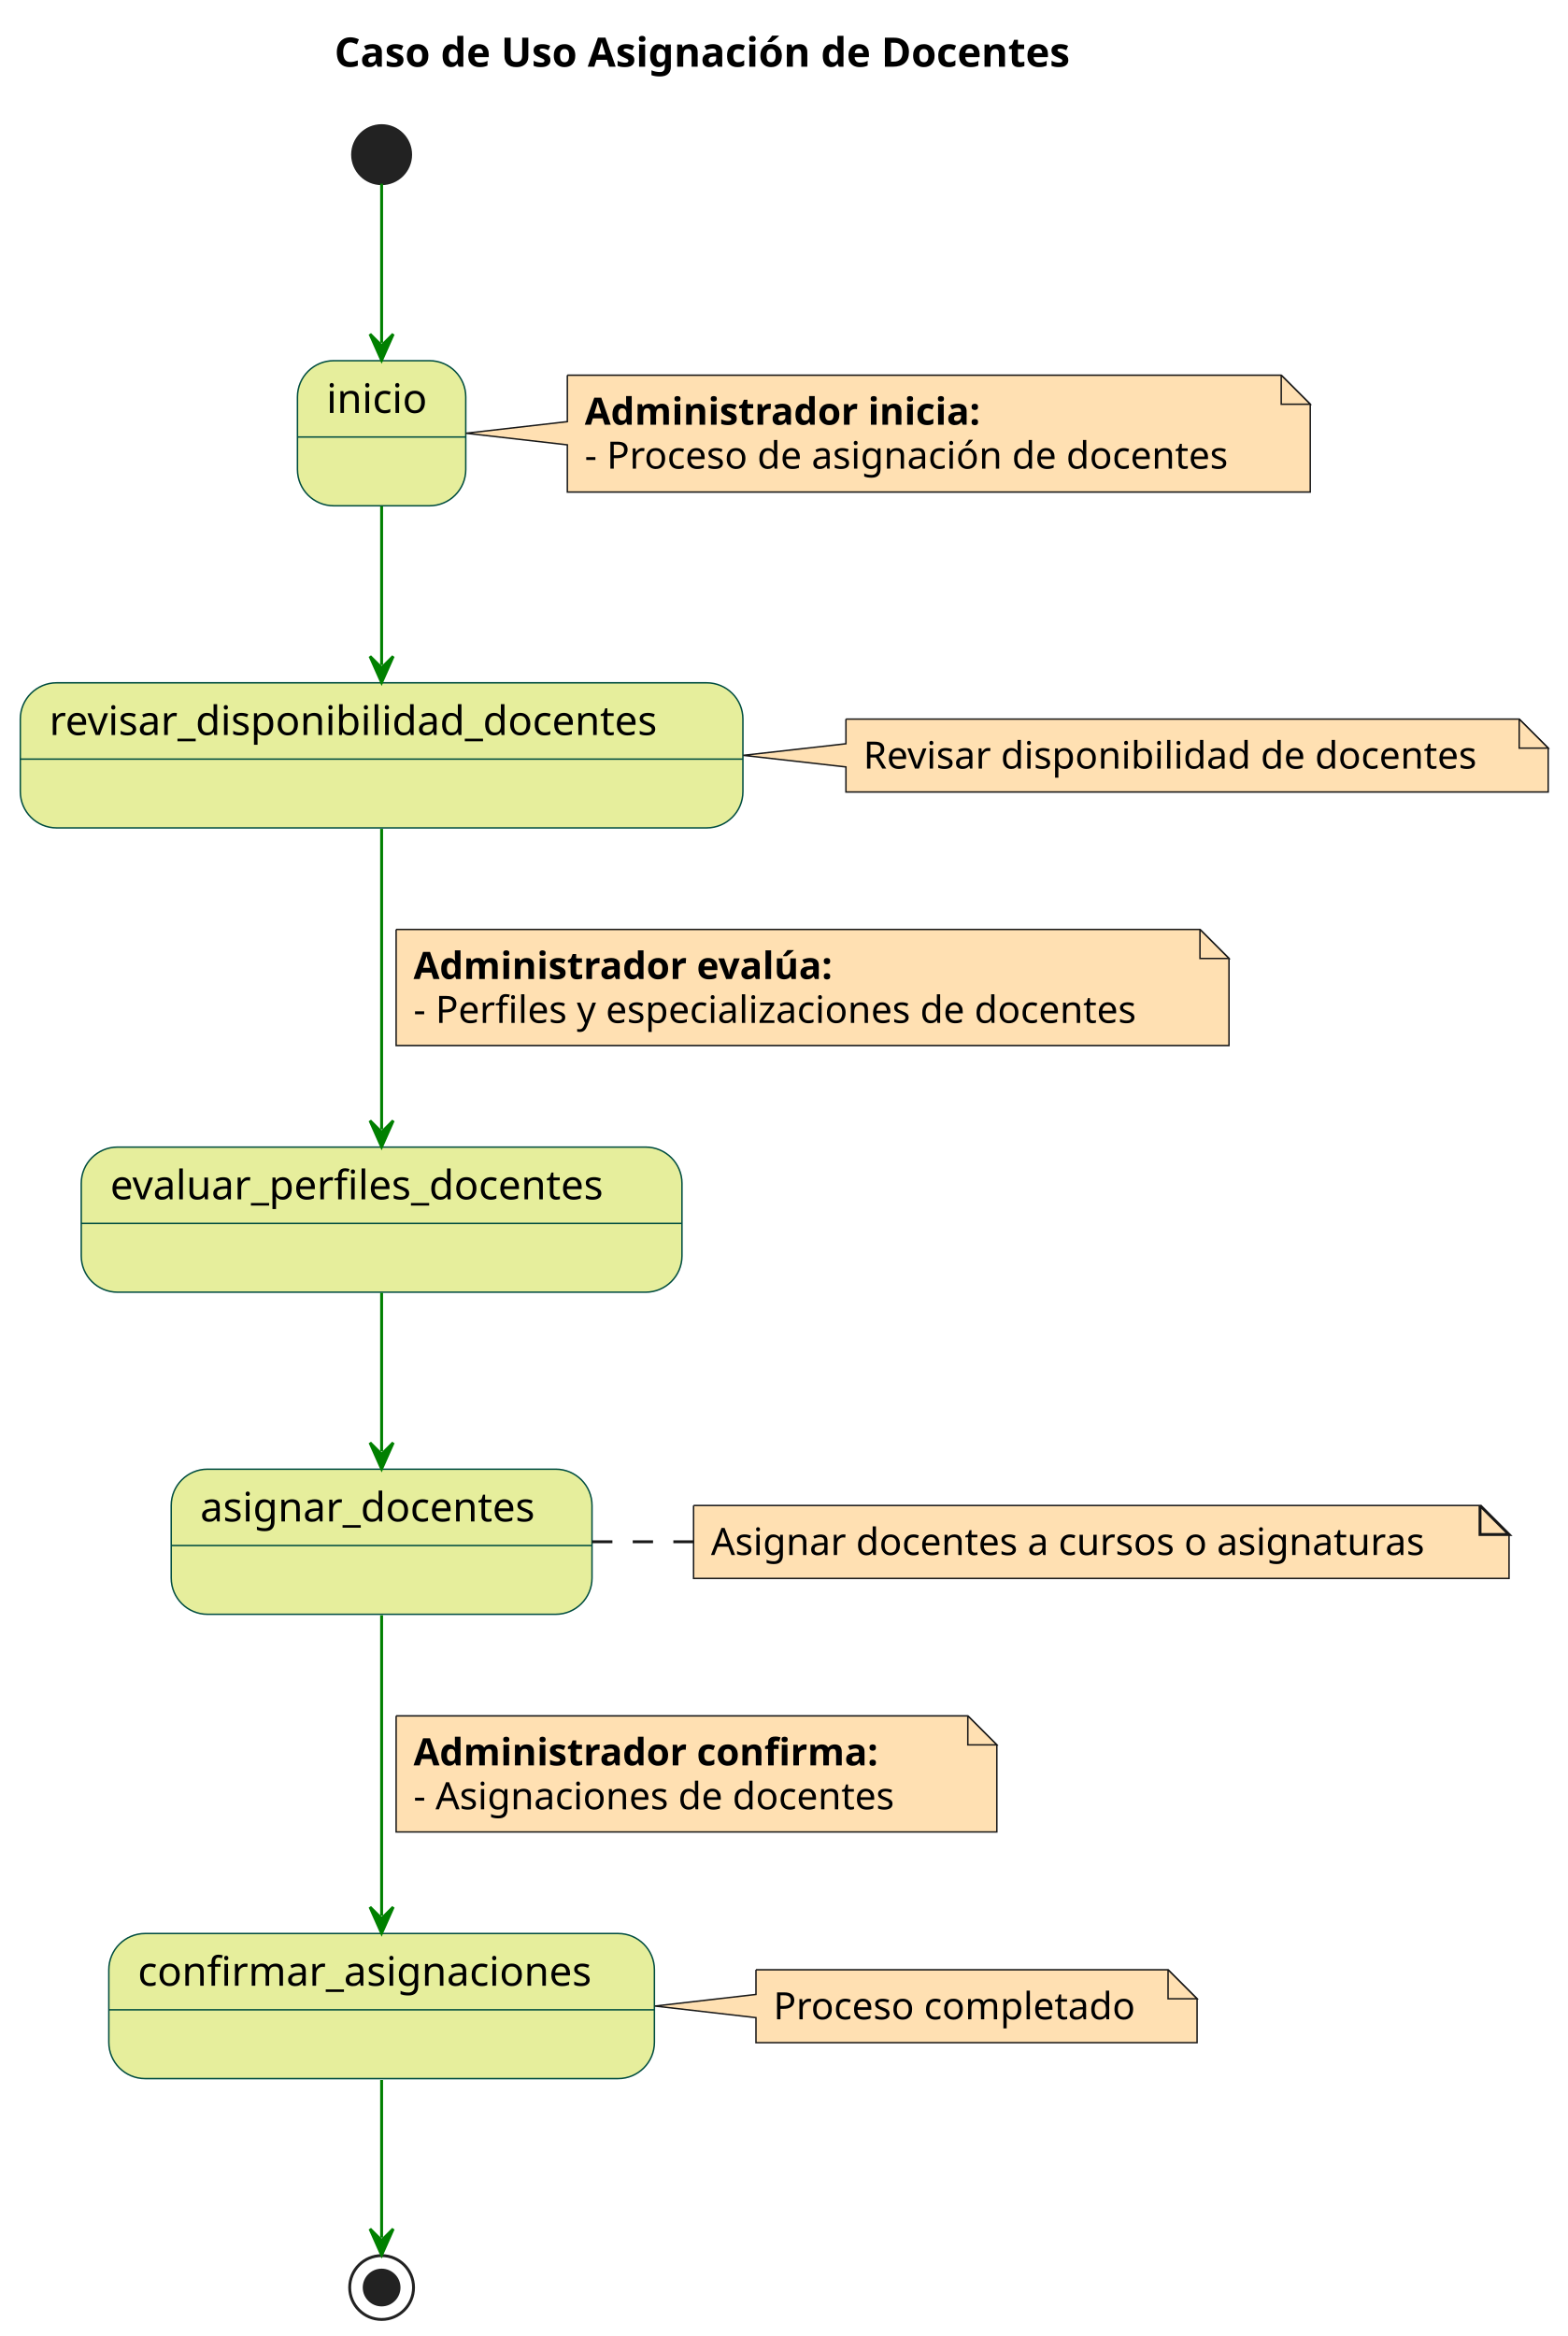
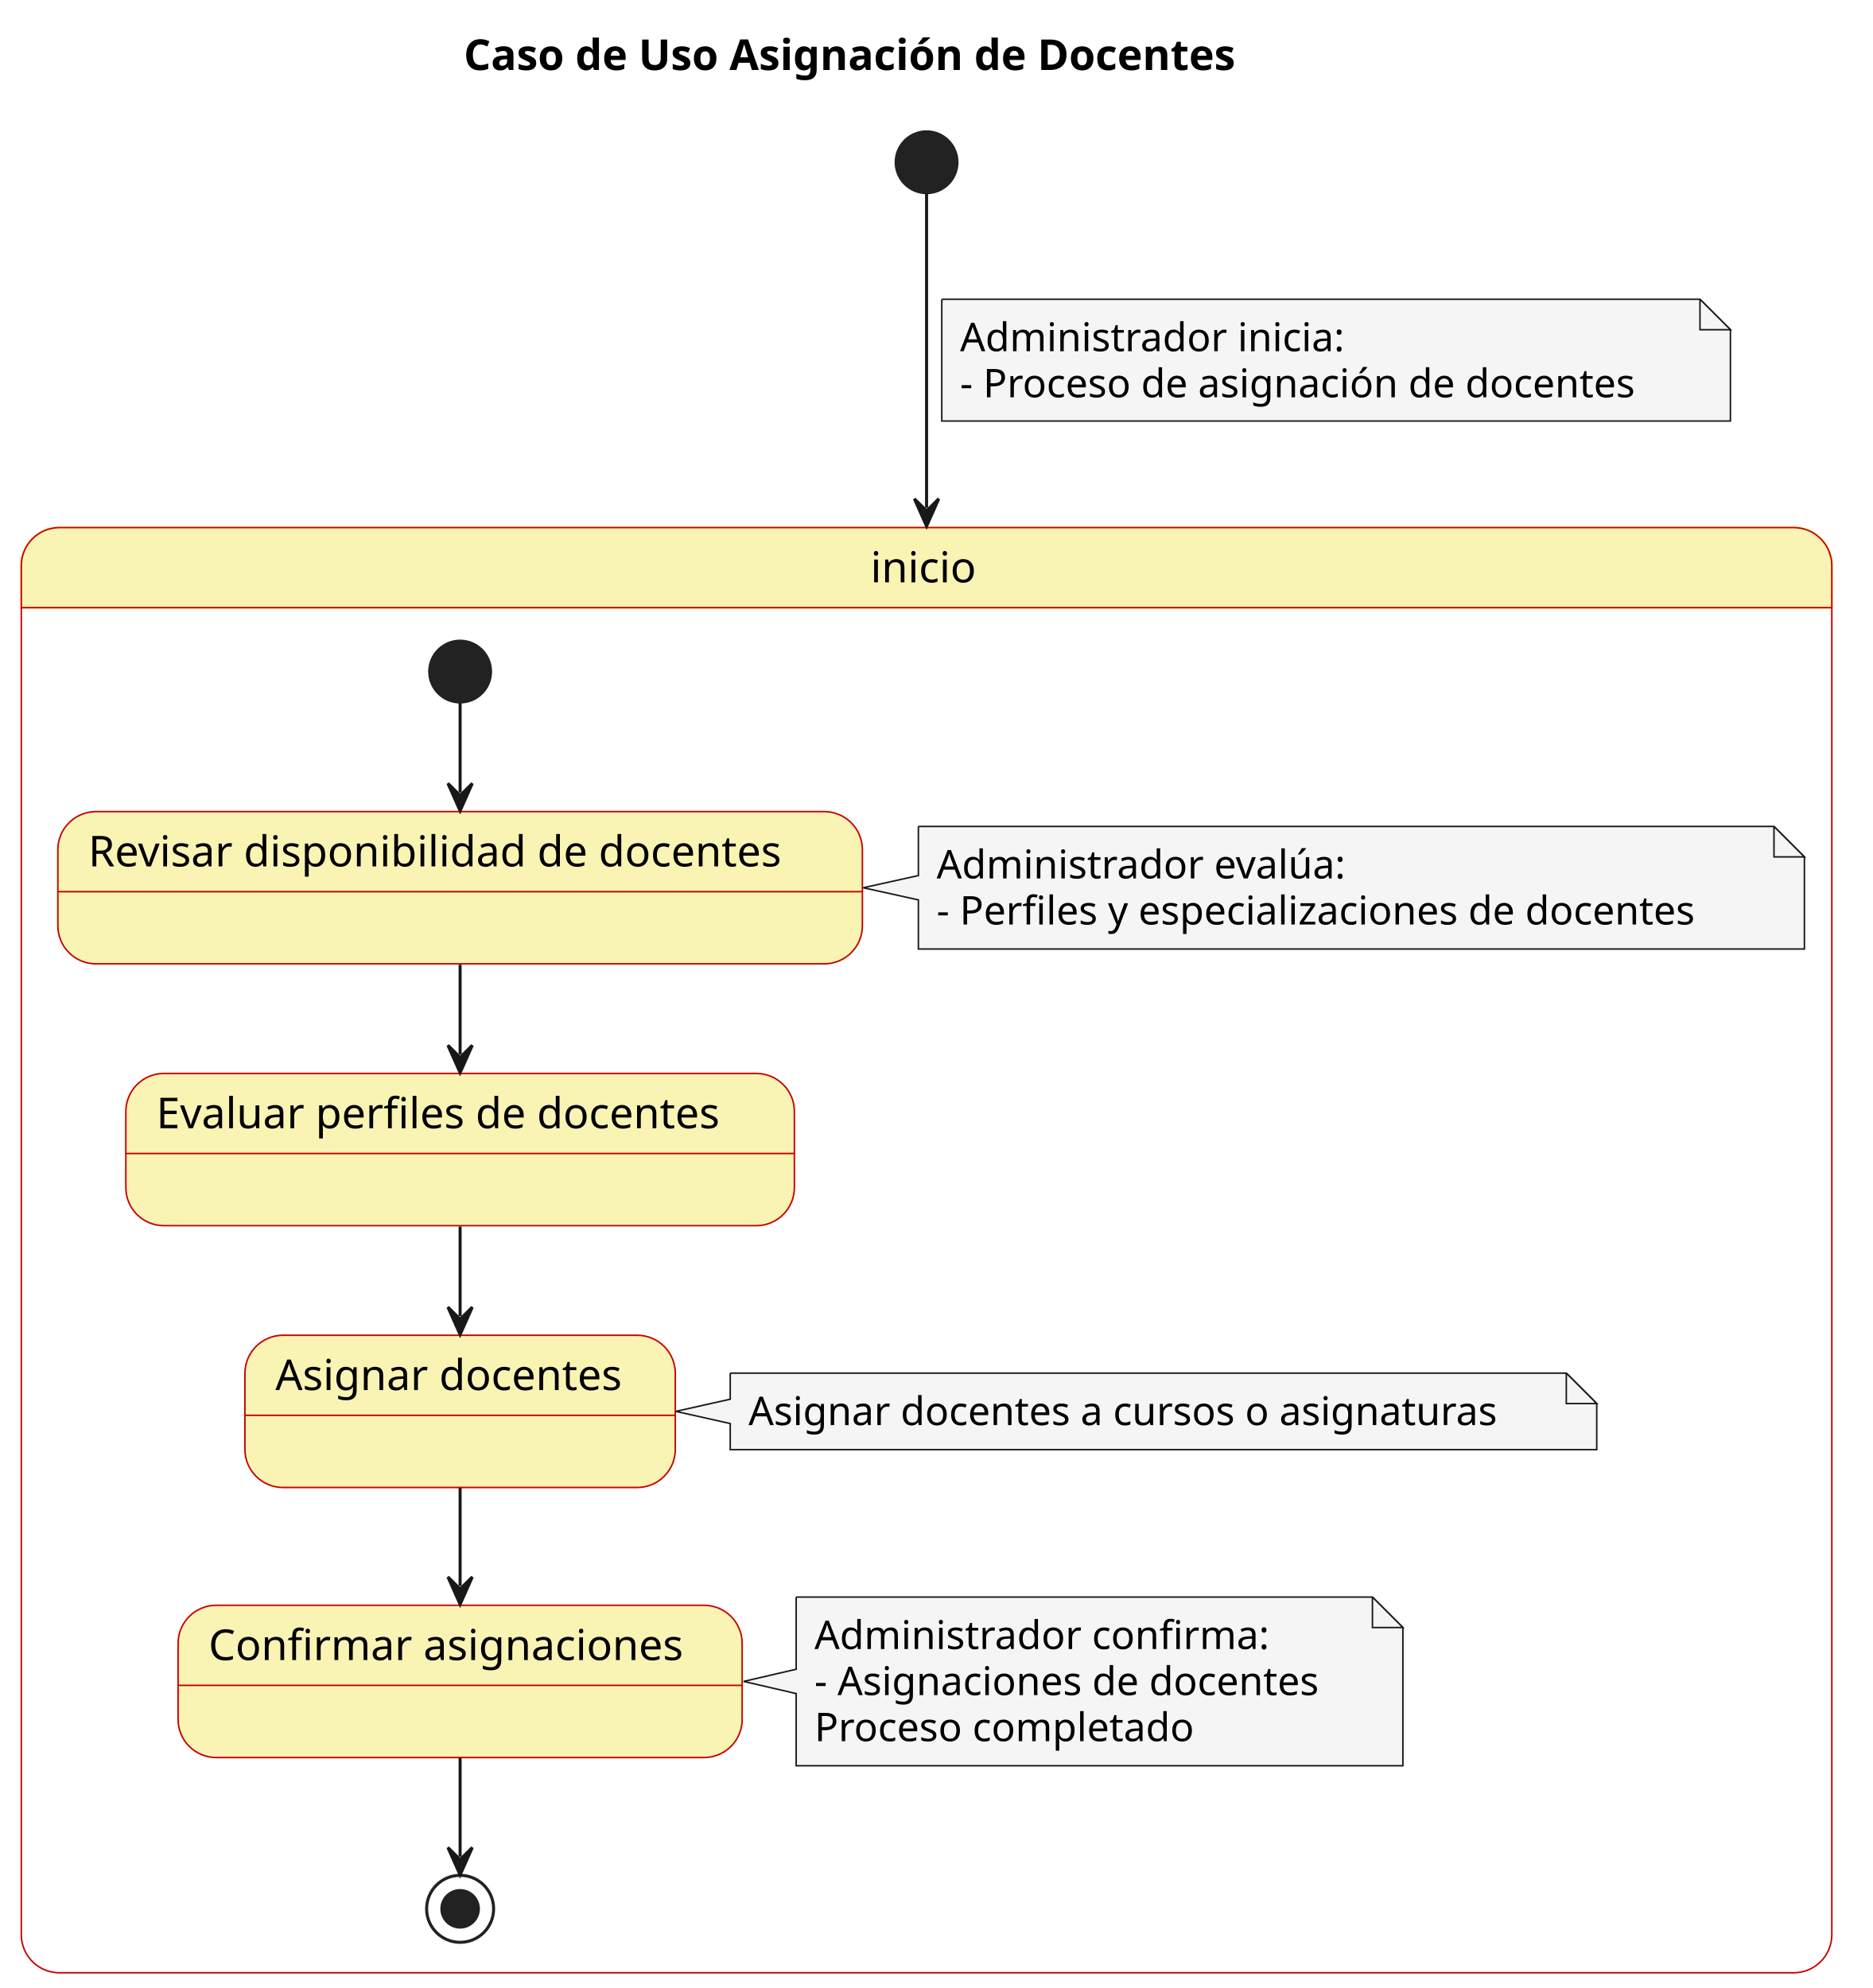
- <svg xmlns="http://www.w3.org/2000/svg" contentStyleType="text/css" height="805px" preserveAspectRatio="none" style="width:540px;height:805px;background:#FFFFFF;" version="1.1" viewBox="0 0 540 805" width="540px" zoomAndPan="magnify">
+ <svg xmlns="http://www.w3.org/2000/svg" contentStyleType="text/css" height="653px" preserveAspectRatio="none" style="width:615px;height:653px;background:#FFFFFF;" version="1.1" viewBox="0 0 615 653" width="615px" zoomAndPan="magnify">
  <defs />
  <g>
-     <text fill="#000000" font-family="sans-serif" font-size="14" font-weight="bold" lengthAdjust="spacing" textLength="296" x="115.25" y="22.995">Caso de Uso Asignación de Docentes</text>
-     <ellipse cx="131.5" cy="53.297" fill="#222222" rx="10" ry="10" style="stroke:#222222;stroke-width:1.0;" />
-     <g id="inicio">
-       <rect fill="#E6EE9C" height="50" rx="12.5" ry="12.5" style="stroke:#004D40;stroke-width:0.5;" width="58" x="102.5" y="124.297" />
-       <line style="stroke:#004D40;stroke-width:0.5;" x1="102.5" x2="160.5" y1="150.594" y2="150.594" />
-       <text fill="#000000" font-family="sans-serif" font-size="14" lengthAdjust="spacing" textLength="38" x="112.5" y="142.292">inicio</text>
+     <text fill="#000000" font-family="sans-serif" font-size="14" font-weight="bold" lengthAdjust="spacing" textLength="290.001" x="152.3" y="22.995">Caso de Uso Asignación de Docentes</text>
+     <ellipse cx="304.3" cy="53.297" fill="#222222" rx="10" ry="10" style="stroke:#222222;stroke-width:1.0;" />
+     <path d="M19.5,173.297 L589.101,173.297 A12.5,12.5 0 0 1 601.601,185.797 L601.601,199.594 L7,199.594 L7,185.797 A12.5,12.5 0 0 1 19.5,173.297 " fill="#FAF4B4" style="stroke:#FAF4B4;stroke-width:1.0;" />
+     <rect fill="none" height="474.697" rx="12.5" ry="12.5" style="stroke:#C90000;stroke-width:0.5;" width="594.601" x="7" y="173.297" />
+     <line style="stroke:#C90000;stroke-width:0.5;" x1="7" x2="601.601" y1="199.594" y2="199.594" />
+     <text fill="#000000" font-family="sans-serif" font-size="14" lengthAdjust="spacing" textLength="36.805" x="285.898" y="191.292">inicio</text>
+     <ellipse cx="151.11" cy="220.594" fill="#222222" rx="10" ry="10" style="stroke:#222222;stroke-width:1.0;" />
+     <g id="inicio.revisar_disponibilidad_docentes">
+       <rect fill="#FAF4B4" height="50" rx="12.5" ry="12.5" style="stroke:#C90000;stroke-width:0.5;" width="264.221" x="19" y="266.594" />
+       <line style="stroke:#C90000;stroke-width:0.5;" x1="19" x2="283.221" y1="292.891" y2="292.891" />
+       <text fill="#000000" font-family="sans-serif" font-size="14" lengthAdjust="spacing" textLength="244.221" x="29" y="284.589">Revisar disponibilidad de docentes</text>
    </g>
-     <g id="elem_GMN5">
-       <path d="M195.5,129.297 L195.5,145.297 L160.504,149.297 L195.5,153.297 L195.5,169.562 A0,0 0 0 0 195.5,169.562 L451.5,169.562 A0,0 0 0 0 451.5,169.562 L451.5,139.297 L441.5,129.297 L195.5,129.297 A0,0 0 0 0 195.5,129.297 " fill="#FFE0B2" style="stroke:#181818;stroke-width:0.5;" />
-       <path d="M441.5,129.297 L441.5,139.297 L451.5,139.297 L441.5,129.297 " fill="#FFE0B2" style="stroke:#181818;stroke-width:0.5;" />
-       <text fill="#000000" font-family="sans-serif" font-size="13" font-weight="bold" lengthAdjust="spacing" textLength="156" x="201.5" y="146.364">Administrador inicia:</text>
-       <text fill="#000000" font-family="sans-serif" font-size="13" lengthAdjust="spacing" textLength="235" x="201.5" y="161.497">- Proceso de asignación de docentes</text>
-     </g>
-     <g id="revisar_disponibilidad_docentes">
-       <rect fill="#E6EE9C" height="50" rx="12.5" ry="12.5" style="stroke:#004D40;stroke-width:0.5;" width="249" x="7" y="235.297" />
-       <line style="stroke:#004D40;stroke-width:0.5;" x1="7" x2="256" y1="261.594" y2="261.594" />
-       <text fill="#000000" font-family="sans-serif" font-size="14" lengthAdjust="spacing" textLength="229" x="17" y="253.292">revisar_disponibilidad_docentes</text>
+     <g id="inicio.evaluar_perfiles_docentes">
+       <rect fill="#FAF4B4" height="50" rx="12.5" ry="12.5" style="stroke:#C90000;stroke-width:0.5;" width="219.561" x="41.33" y="352.594" />
+       <line style="stroke:#C90000;stroke-width:0.5;" x1="41.33" x2="260.892" y1="378.891" y2="378.891" />
+       <text fill="#000000" font-family="sans-serif" font-size="14" lengthAdjust="spacing" textLength="199.561" x="51.33" y="370.589">Evaluar perfiles de docentes</text>
    </g>
    <g id="elem_GMN10">
-       <path d="M291.5,247.797 L291.5,256.297 L256.096,260.297 L291.5,264.297 L291.5,272.93 A0,0 0 0 0 291.5,272.93 L533.5,272.93 A0,0 0 0 0 533.5,272.93 L533.5,257.797 L523.5,247.797 L291.5,247.797 A0,0 0 0 0 291.5,247.797 " fill="#FFE0B2" style="stroke:#181818;stroke-width:0.5;" />
-       <path d="M523.5,247.797 L523.5,257.797 L533.5,257.797 L523.5,247.797 " fill="#FFE0B2" style="stroke:#181818;stroke-width:0.5;" />
-       <text fill="#000000" font-family="sans-serif" font-size="13" lengthAdjust="spacing" textLength="221" x="297.5" y="264.864">Revisar disponibilidad de docentes</text>
+       <path d="M301.61,271.464 L301.61,287.594 L283.5,291.594 L301.61,295.594 L301.61,311.729 A0,0 0 0 0 301.61,311.729 L592.601,311.729 A0,0 0 0 0 592.601,311.729 L592.601,281.464 L582.601,271.464 L301.61,271.464 A0,0 0 0 0 301.61,271.464 " fill="#F5F5F5" style="stroke:#181818;stroke-width:0.5;" />
+       <path d="M582.601,271.464 L582.601,281.464 L592.601,281.464 L582.601,271.464 " fill="#F5F5F5" style="stroke:#181818;stroke-width:0.5;" />
+       <text fill="#000000" font-family="sans-serif" font-size="13" lengthAdjust="spacing" textLength="143.99" x="307.61" y="288.531">Administrador evalúa:</text>
+       <text fill="#000000" font-family="sans-serif" font-size="13" lengthAdjust="spacing" textLength="269.991" x="307.61" y="303.663">- Perfiles y especializaciones de docentes</text>
    </g>
-     <g id="evaluar_perfiles_docentes">
-       <rect fill="#E6EE9C" height="50" rx="12.5" ry="12.5" style="stroke:#004D40;stroke-width:0.5;" width="207" x="28" y="395.297" />
-       <line style="stroke:#004D40;stroke-width:0.5;" x1="28" x2="235" y1="421.594" y2="421.594" />
-       <text fill="#000000" font-family="sans-serif" font-size="14" lengthAdjust="spacing" textLength="187" x="38" y="413.292">evaluar_perfiles_docentes</text>
+     <g id="inicio.asignar_docentes">
+       <rect fill="#FAF4B4" height="50" rx="12.5" ry="12.5" style="stroke:#C90000;stroke-width:0.5;" width="141.338" x="80.44" y="438.594" />
+       <line style="stroke:#C90000;stroke-width:0.5;" x1="80.44" x2="221.778" y1="464.891" y2="464.891" />
+       <text fill="#000000" font-family="sans-serif" font-size="14" lengthAdjust="spacing" textLength="121.338" x="90.44" y="456.589">Asignar docentes</text>
    </g>
-     <g id="asignar_docentes">
-       <rect fill="#E6EE9C" height="50" rx="12.5" ry="12.5" style="stroke:#004D40;stroke-width:0.5;" width="145" x="59" y="506.297" />
-       <line style="stroke:#004D40;stroke-width:0.5;" x1="59" x2="204" y1="532.594" y2="532.594" />
-       <text fill="#000000" font-family="sans-serif" font-size="14" lengthAdjust="spacing" textLength="125" x="69" y="524.292">asignar_docentes</text>
+     <g id="elem_GMN15">
+       <path d="M239.82,451.034 L239.82,459.594 L221.94,463.594 L239.82,467.594 L239.82,476.167 A0,0 0 0 0 239.82,476.167 L524.4,476.167 A0,0 0 0 0 524.4,476.167 L524.4,461.034 L514.4,451.034 L239.82,451.034 A0,0 0 0 0 239.82,451.034 " fill="#F5F5F5" style="stroke:#181818;stroke-width:0.5;" />
+       <path d="M514.4,451.034 L514.4,461.034 L524.4,461.034 L514.4,451.034 " fill="#F5F5F5" style="stroke:#181818;stroke-width:0.5;" />
+       <text fill="#000000" font-family="sans-serif" font-size="13" lengthAdjust="spacing" textLength="263.58" x="245.82" y="468.101">Asignar docentes a cursos o asignaturas</text>
    </g>
-     <g id="elem_GMN17">
-       <path d="M239,518.797 L239,543.93 L520,543.93 L520,528.797 L510,518.797 L239,518.797 " fill="#FFE0B2" style="stroke:#181818;stroke-width:0.5;" />
-       <path d="M510,518.797 L510,528.797 L520,528.797 L510,518.797 " fill="#FFE0B2" style="stroke:#181818;stroke-width:1.0;" />
-       <text fill="#000000" font-family="sans-serif" font-size="13" lengthAdjust="spacing" textLength="260" x="245" y="535.864">Asignar docentes a cursos o asignaturas</text>
+     <g id="inicio.confirmar_asignaciones">
+       <rect fill="#FAF4B4" height="50" rx="12.5" ry="12.5" style="stroke:#C90000;stroke-width:0.5;" width="185.245" x="58.49" y="527.294" />
+       <line style="stroke:#C90000;stroke-width:0.5;" x1="58.49" x2="243.735" y1="553.591" y2="553.591" />
+       <text fill="#000000" font-family="sans-serif" font-size="14" lengthAdjust="spacing" textLength="165.245" x="68.49" y="545.289">Confirmar asignaciones</text>
    </g>
-     <g id="confirmar_asignaciones">
-       <rect fill="#E6EE9C" height="50" rx="12.5" ry="12.5" style="stroke:#004D40;stroke-width:0.5;" width="188" x="37.5" y="666.297" />
-       <line style="stroke:#004D40;stroke-width:0.5;" x1="37.5" x2="225.5" y1="692.594" y2="692.594" />
-       <text fill="#000000" font-family="sans-serif" font-size="14" lengthAdjust="spacing" textLength="168" x="47.5" y="684.292">confirmar_asignaciones</text>
+     <g id="elem_GMN20">
+       <path d="M261.48,524.594 L261.48,548.294 L244.22,552.294 L261.48,556.294 L261.48,579.992 A0,0 0 0 0 261.48,579.992 L460.735,579.992 A0,0 0 0 0 460.735,579.992 L460.735,534.594 L450.735,524.594 L261.48,524.594 A0,0 0 0 0 261.48,524.594 " fill="#F5F5F5" style="stroke:#181818;stroke-width:0.5;" />
+       <path d="M450.735,524.594 L450.735,534.594 L460.735,534.594 L450.735,524.594 " fill="#F5F5F5" style="stroke:#181818;stroke-width:0.5;" />
+       <text fill="#000000" font-family="sans-serif" font-size="13" lengthAdjust="spacing" textLength="158.019" x="267.48" y="541.661">Administrador confirma:</text>
+       <text fill="#000000" font-family="sans-serif" font-size="13" lengthAdjust="spacing" textLength="178.255" x="267.48" y="556.793">- Asignaciones de docentes</text>
+       <text fill="#000000" font-family="sans-serif" font-size="13" lengthAdjust="spacing" textLength="132.038" x="267.48" y="571.926">Proceso completado</text>
    </g>
-     <ellipse cx="131.5" cy="788.297" fill="none" rx="11" ry="11" style="stroke:#222222;stroke-width:1.0;" />
-     <ellipse cx="131.5" cy="788.297" fill="#222222" rx="6" ry="6" style="stroke:#222222;stroke-width:1.0;" />
-     <g id="elem_GMN24">
-       <path d="M260.5,678.797 L260.5,687.297 L225.667,691.297 L260.5,695.297 L260.5,703.93 A0,0 0 0 0 260.5,703.93 L412.5,703.93 A0,0 0 0 0 412.5,703.93 L412.5,688.797 L402.5,678.797 L260.5,678.797 A0,0 0 0 0 260.5,678.797 " fill="#FFE0B2" style="stroke:#181818;stroke-width:0.5;" />
-       <path d="M402.5,678.797 L402.5,688.797 L412.5,688.797 L402.5,678.797 " fill="#FFE0B2" style="stroke:#181818;stroke-width:0.5;" />
-       <text fill="#000000" font-family="sans-serif" font-size="13" lengthAdjust="spacing" textLength="131" x="266.5" y="695.864">Proceso completado</text>
+     <ellipse cx="151.11" cy="626.994" fill="none" rx="11" ry="11" style="stroke:#222222;stroke-width:1.0;" />
+     <ellipse cx="151.11" cy="626.994" fill="#222222" rx="6" ry="6" style="stroke:#222222;stroke-width:1.0;" />
+     <g id="link_*start*inicio_revisar_disponibilidad_docentes">
+       <path d="M151.11,230.904 C151.11,239.954 151.11,248.084 151.11,260.324 " fill="none" id="*start*inicio-to-revisar_disponibilidad_docentes" style="stroke:#181818;stroke-width:1.0;" />
+       <polygon fill="#181818" points="151.11,266.324,155.11,257.324,151.11,261.324,147.11,257.324,151.11,266.324" style="stroke:#181818;stroke-width:1.0;" />
+     </g>
+     <g id="link_revisar_disponibilidad_docentes_evaluar_perfiles_docentes">
+       <path d="M151.11,316.894 C151.11,328.034 151.11,335.214 151.11,346.354 " fill="none" id="revisar_disponibilidad_docentes-to-evaluar_perfiles_docentes" style="stroke:#181818;stroke-width:1.0;" />
+       <polygon fill="#181818" points="151.11,352.354,155.11,343.354,151.11,347.354,147.11,343.354,151.11,352.354" style="stroke:#181818;stroke-width:1.0;" />
+     </g>
+     <g id="link_evaluar_perfiles_docentes_asignar_docentes">
+       <path d="M151.11,402.894 C151.11,414.034 151.11,421.214 151.11,432.354 " fill="none" id="evaluar_perfiles_docentes-to-asignar_docentes" style="stroke:#181818;stroke-width:1.0;" />
+       <polygon fill="#181818" points="151.11,438.354,155.11,429.354,151.11,433.354,147.11,429.354,151.11,438.354" style="stroke:#181818;stroke-width:1.0;" />
+     </g>
+     <g id="link_asignar_docentes_confirmar_asignaciones">
+       <path d="M151.11,488.744 C151.11,500.674 151.11,509.024 151.11,520.974 " fill="none" id="asignar_docentes-to-confirmar_asignaciones" style="stroke:#181818;stroke-width:1.0;" />
+       <polygon fill="#181818" points="151.11,526.974,155.11,517.974,151.11,521.974,147.11,517.974,151.11,526.974" style="stroke:#181818;stroke-width:1.0;" />
+     </g>
+     <g id="link_confirmar_asignaciones_*end*inicio">
+       <path d="M151.11,577.504 C151.11,590.554 151.11,599.964 151.11,609.854 " fill="none" id="confirmar_asignaciones-to-*end*inicio" style="stroke:#181818;stroke-width:1.0;" />
+       <polygon fill="#181818" points="151.11,615.854,155.11,606.854,151.11,610.854,147.11,606.854,151.11,615.854" style="stroke:#181818;stroke-width:1.0;" />
    </g>
    <g id="link_*start*_inicio">
-       <path d="M131.5,63.31 C131.5,77.188 131.5,98.262 131.5,118.137 " fill="none" id="*start*-to-inicio" style="stroke:#008000;stroke-width:1.0;" />
-       <polygon fill="#008000" points="131.5,124.137,135.5,115.137,131.5,119.137,127.5,115.137,131.5,124.137" style="stroke:#008000;stroke-width:1.0;" />
-     </g>
-     <g id="link_inicio_revisar_disponibilidad_docentes">
-       <path d="M131.5,174.488 C131.5,192.551 131.5,211.127 131.5,229.174 " fill="none" id="inicio-to-revisar_disponibilidad_docentes" style="stroke:#008000;stroke-width:1.0;" />
-       <polygon fill="#008000" points="131.5,235.174,135.5,226.174,131.5,230.174,127.5,226.174,131.5,235.174" style="stroke:#008000;stroke-width:1.0;" />
-     </g>
-     <g id="link_revisar_disponibilidad_docentes_evaluar_perfiles_docentes">
-       <path d="M131.5,285.638 C131.5,315.416 131.5,359.516 131.5,389.187 " fill="none" id="revisar_disponibilidad_docentes-to-evaluar_perfiles_docentes" style="stroke:#008000;stroke-width:1.0;" />
-       <polygon fill="#008000" points="131.5,395.187,135.5,386.187,131.5,390.187,127.5,386.187,131.5,395.187" style="stroke:#008000;stroke-width:1.0;" />
-       <path d="M136.5,320.297 L136.5,360.297 L423.5,360.297 L423.5,330.297 L413.5,320.297 L136.5,320.297 " fill="#FFE0B2" style="stroke:#181818;stroke-width:0.5;" />
-       <path d="M413.5,320.297 L413.5,330.297 L423.5,330.297 L413.5,320.297 " fill="#FFE0B2" style="stroke:#181818;stroke-width:0.5;" />
-       <text fill="#000000" font-family="sans-serif" font-size="13" font-weight="bold" lengthAdjust="spacing" textLength="166" x="142.5" y="337.364">Administrador evalúa:</text>
-       <text fill="#000000" font-family="sans-serif" font-size="13" lengthAdjust="spacing" textLength="266" x="142.5" y="352.497">- Perfiles y especializaciones de docentes</text>
-     </g>
-     <g id="link_evaluar_perfiles_docentes_asignar_docentes">
-       <path d="M131.5,445.488 C131.5,463.551 131.5,482.127 131.5,500.174 " fill="none" id="evaluar_perfiles_docentes-to-asignar_docentes" style="stroke:#008000;stroke-width:1.0;" />
-       <polygon fill="#008000" points="131.5,506.174,135.5,497.174,131.5,501.174,127.5,497.174,131.5,506.174" style="stroke:#008000;stroke-width:1.0;" />
-     </g>
-     <g id="link_asignar_docentes_GMN17">
-       <path d="M204.03,531.297 C210.211,531.297 214.167,531.297 214.167,531.297 C214.167,531.297 225.076,531.297 238.969,531.297 " fill="none" id="asignar_docentes-GMN17" style="stroke:#181818;stroke-width:1.0;stroke-dasharray:7.0,7.0;" />
-     </g>
-     <g id="link_asignar_docentes_confirmar_asignaciones">
-       <path d="M131.5,556.638 C131.5,586.416 131.5,630.516 131.5,660.187 " fill="none" id="asignar_docentes-to-confirmar_asignaciones" style="stroke:#008000;stroke-width:1.0;" />
-       <polygon fill="#008000" points="131.5,666.187,135.5,657.187,131.5,661.187,127.5,657.187,131.5,666.187" style="stroke:#008000;stroke-width:1.0;" />
-       <path d="M136.5,591.297 L136.5,631.297 L343.5,631.297 L343.5,601.297 L333.5,591.297 L136.5,591.297 " fill="#FFE0B2" style="stroke:#181818;stroke-width:0.5;" />
-       <path d="M333.5,591.297 L333.5,601.297 L343.5,601.297 L333.5,591.297 " fill="#FFE0B2" style="stroke:#181818;stroke-width:0.5;" />
-       <text fill="#000000" font-family="sans-serif" font-size="13" font-weight="bold" lengthAdjust="spacing" textLength="186" x="142.5" y="608.364">Administrador confirma:</text>
-       <text fill="#000000" font-family="sans-serif" font-size="13" lengthAdjust="spacing" textLength="176" x="142.5" y="623.497">- Asignaciones de docentes</text>
-     </g>
-     <g id="link_confirmar_asignaciones_*end*">
-       <path d="M131.5,716.762 C131.5,736.333 131.5,756.789 131.5,771.094 " fill="none" id="confirmar_asignaciones-to-*end*" style="stroke:#008000;stroke-width:1.0;" />
-       <polygon fill="#008000" points="131.5,777.094,135.5,768.094,131.5,772.094,127.5,768.094,131.5,777.094" style="stroke:#008000;stroke-width:1.0;" />
+       <path d="M304.3,63.437 C304.3,81.367 304.3,117.697 304.3,166.837 " fill="none" id="*start*-to-inicio" style="stroke:#181818;stroke-width:1.0;" />
+       <polygon fill="#181818" points="304.3,172.837,308.3,163.837,304.3,167.837,300.3,163.837,304.3,172.837" style="stroke:#181818;stroke-width:1.0;" />
+       <path d="M309.3,98.297 L309.3,138.297 L568.3,138.297 L568.3,108.297 L558.3,98.297 L309.3,98.297 " fill="#F5F5F5" style="stroke:#181818;stroke-width:0.5;" />
+       <path d="M558.3,98.297 L558.3,108.297 L568.3,108.297 L558.3,98.297 " fill="#F5F5F5" style="stroke:#181818;stroke-width:0.5;" />
+       <text fill="#000000" font-family="sans-serif" font-size="13" lengthAdjust="spacing" textLength="134.704" x="315.3" y="115.364">Administrador inicia:</text>
+       <text fill="#000000" font-family="sans-serif" font-size="13" lengthAdjust="spacing" textLength="238.082" x="315.3" y="130.497">- Proceso de asignación de docentes</text>
    </g>
  </g>
</svg>
